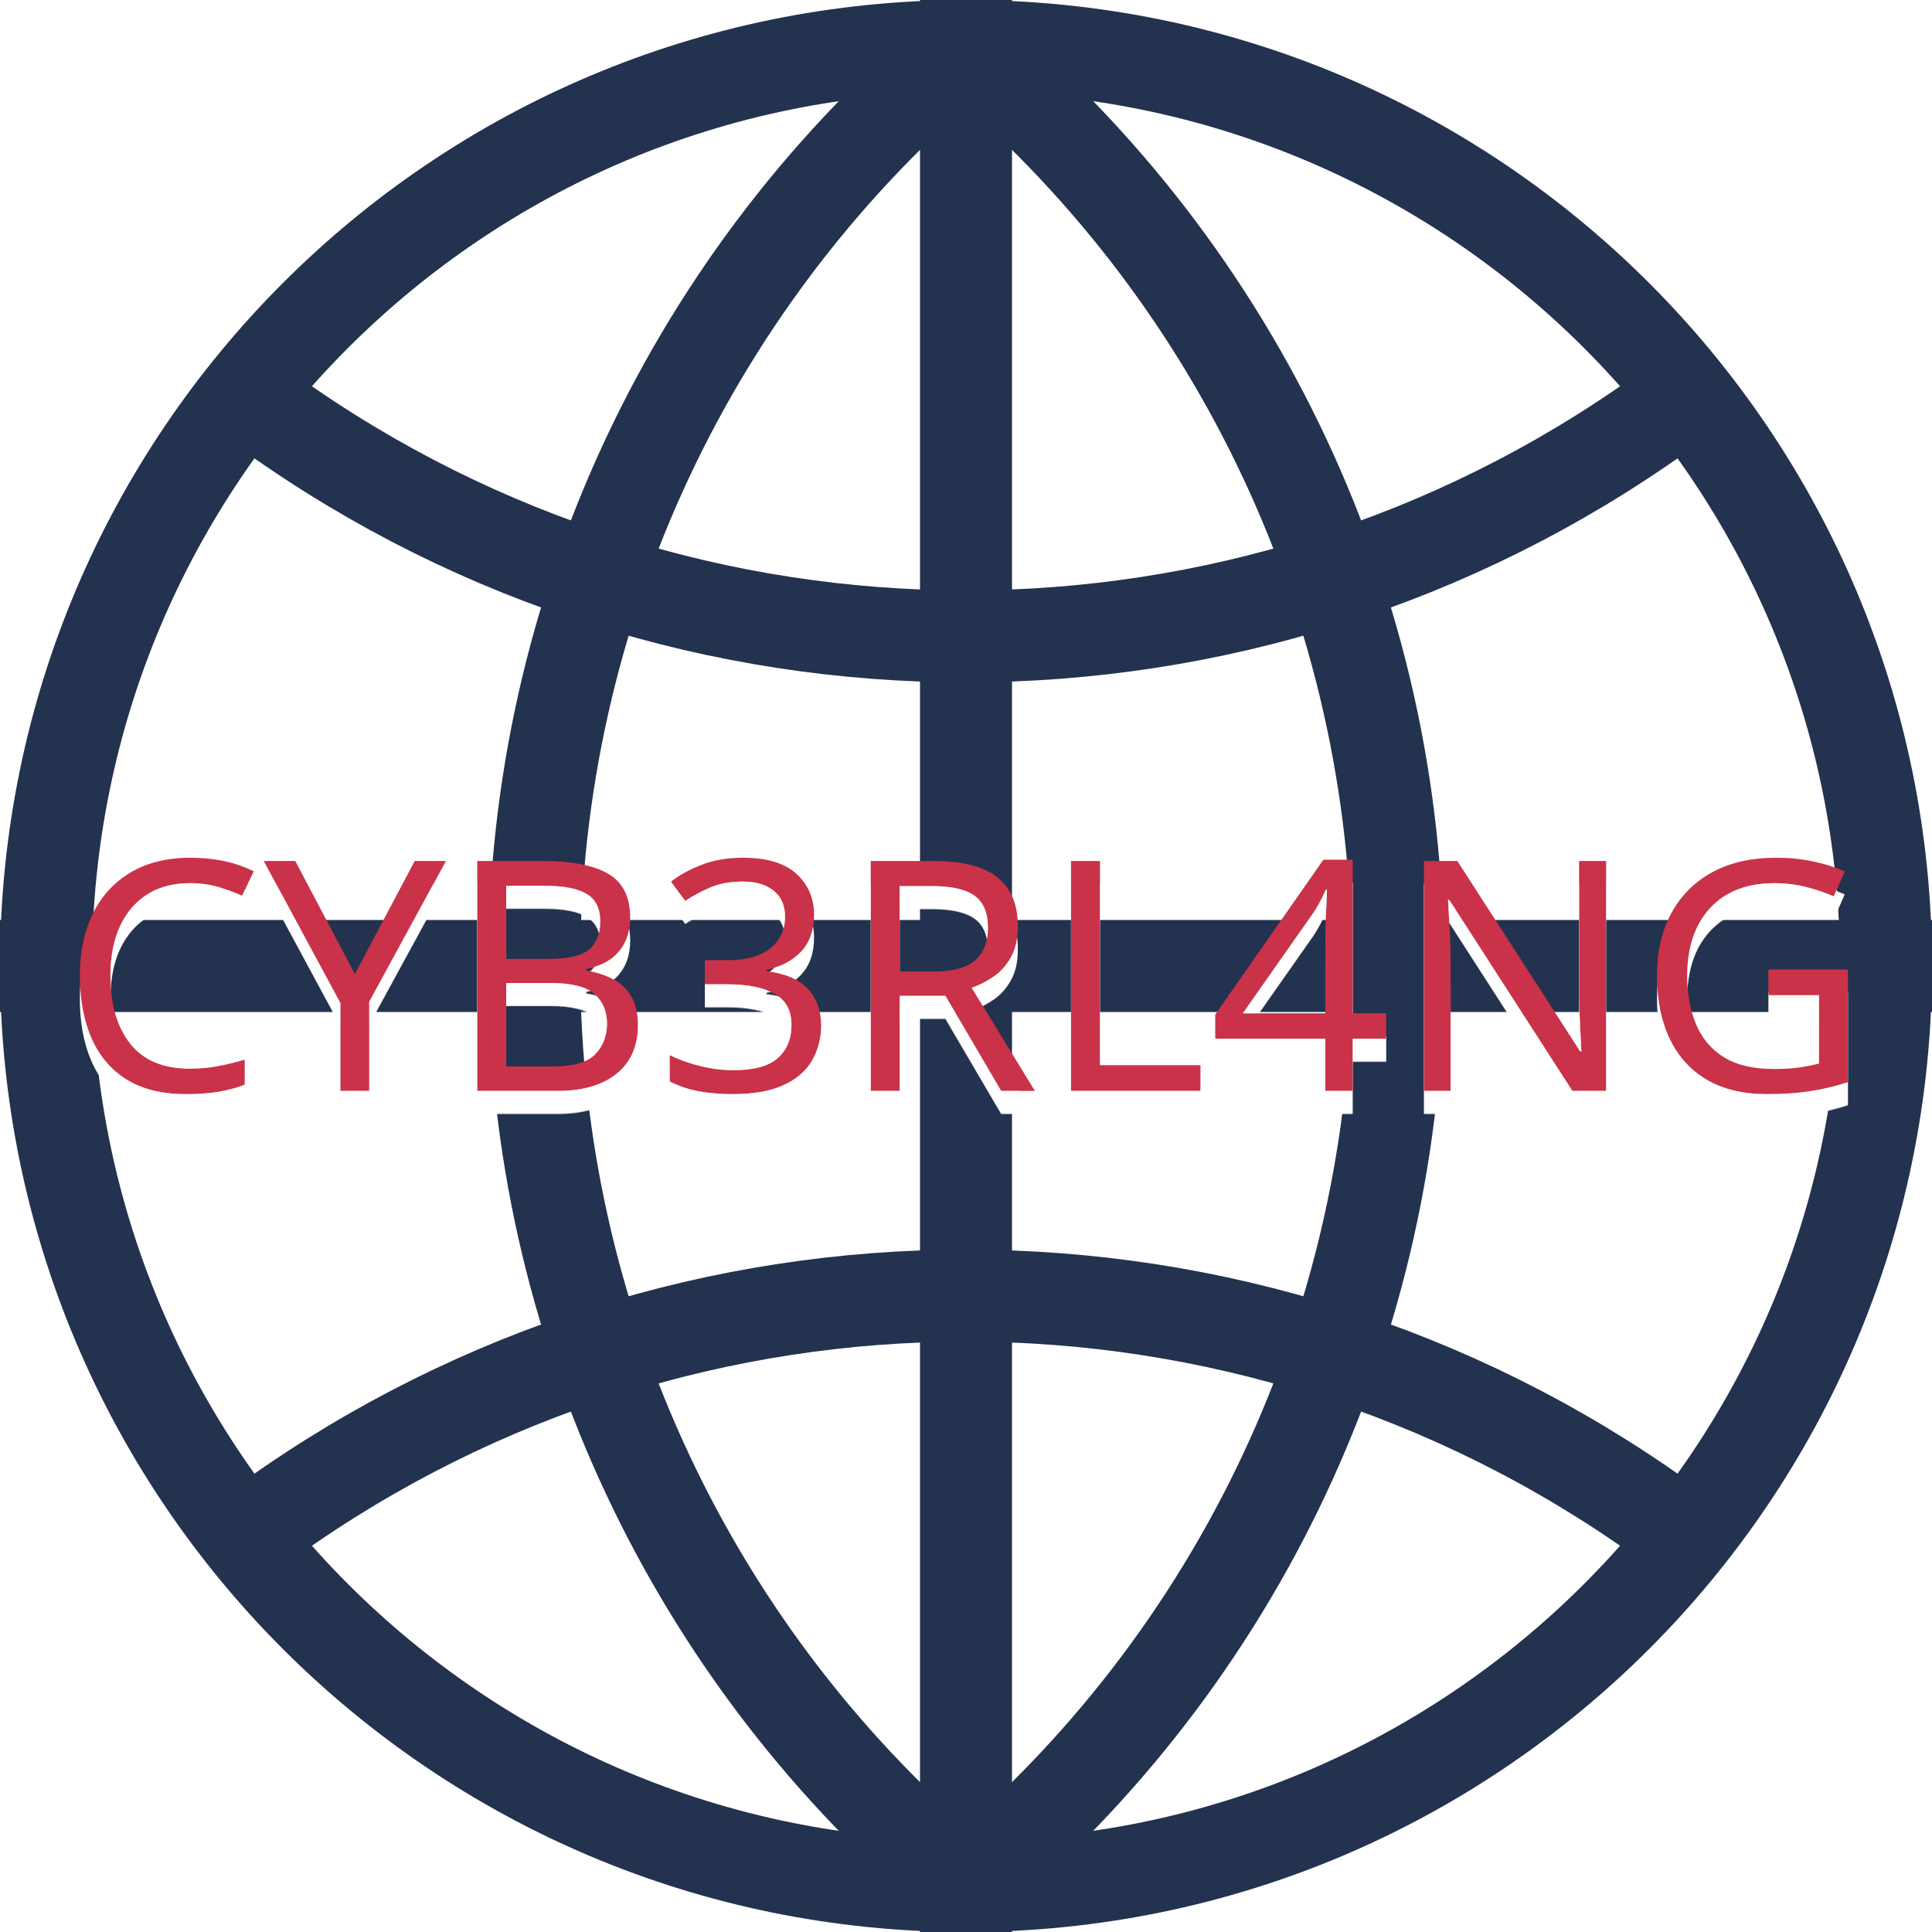
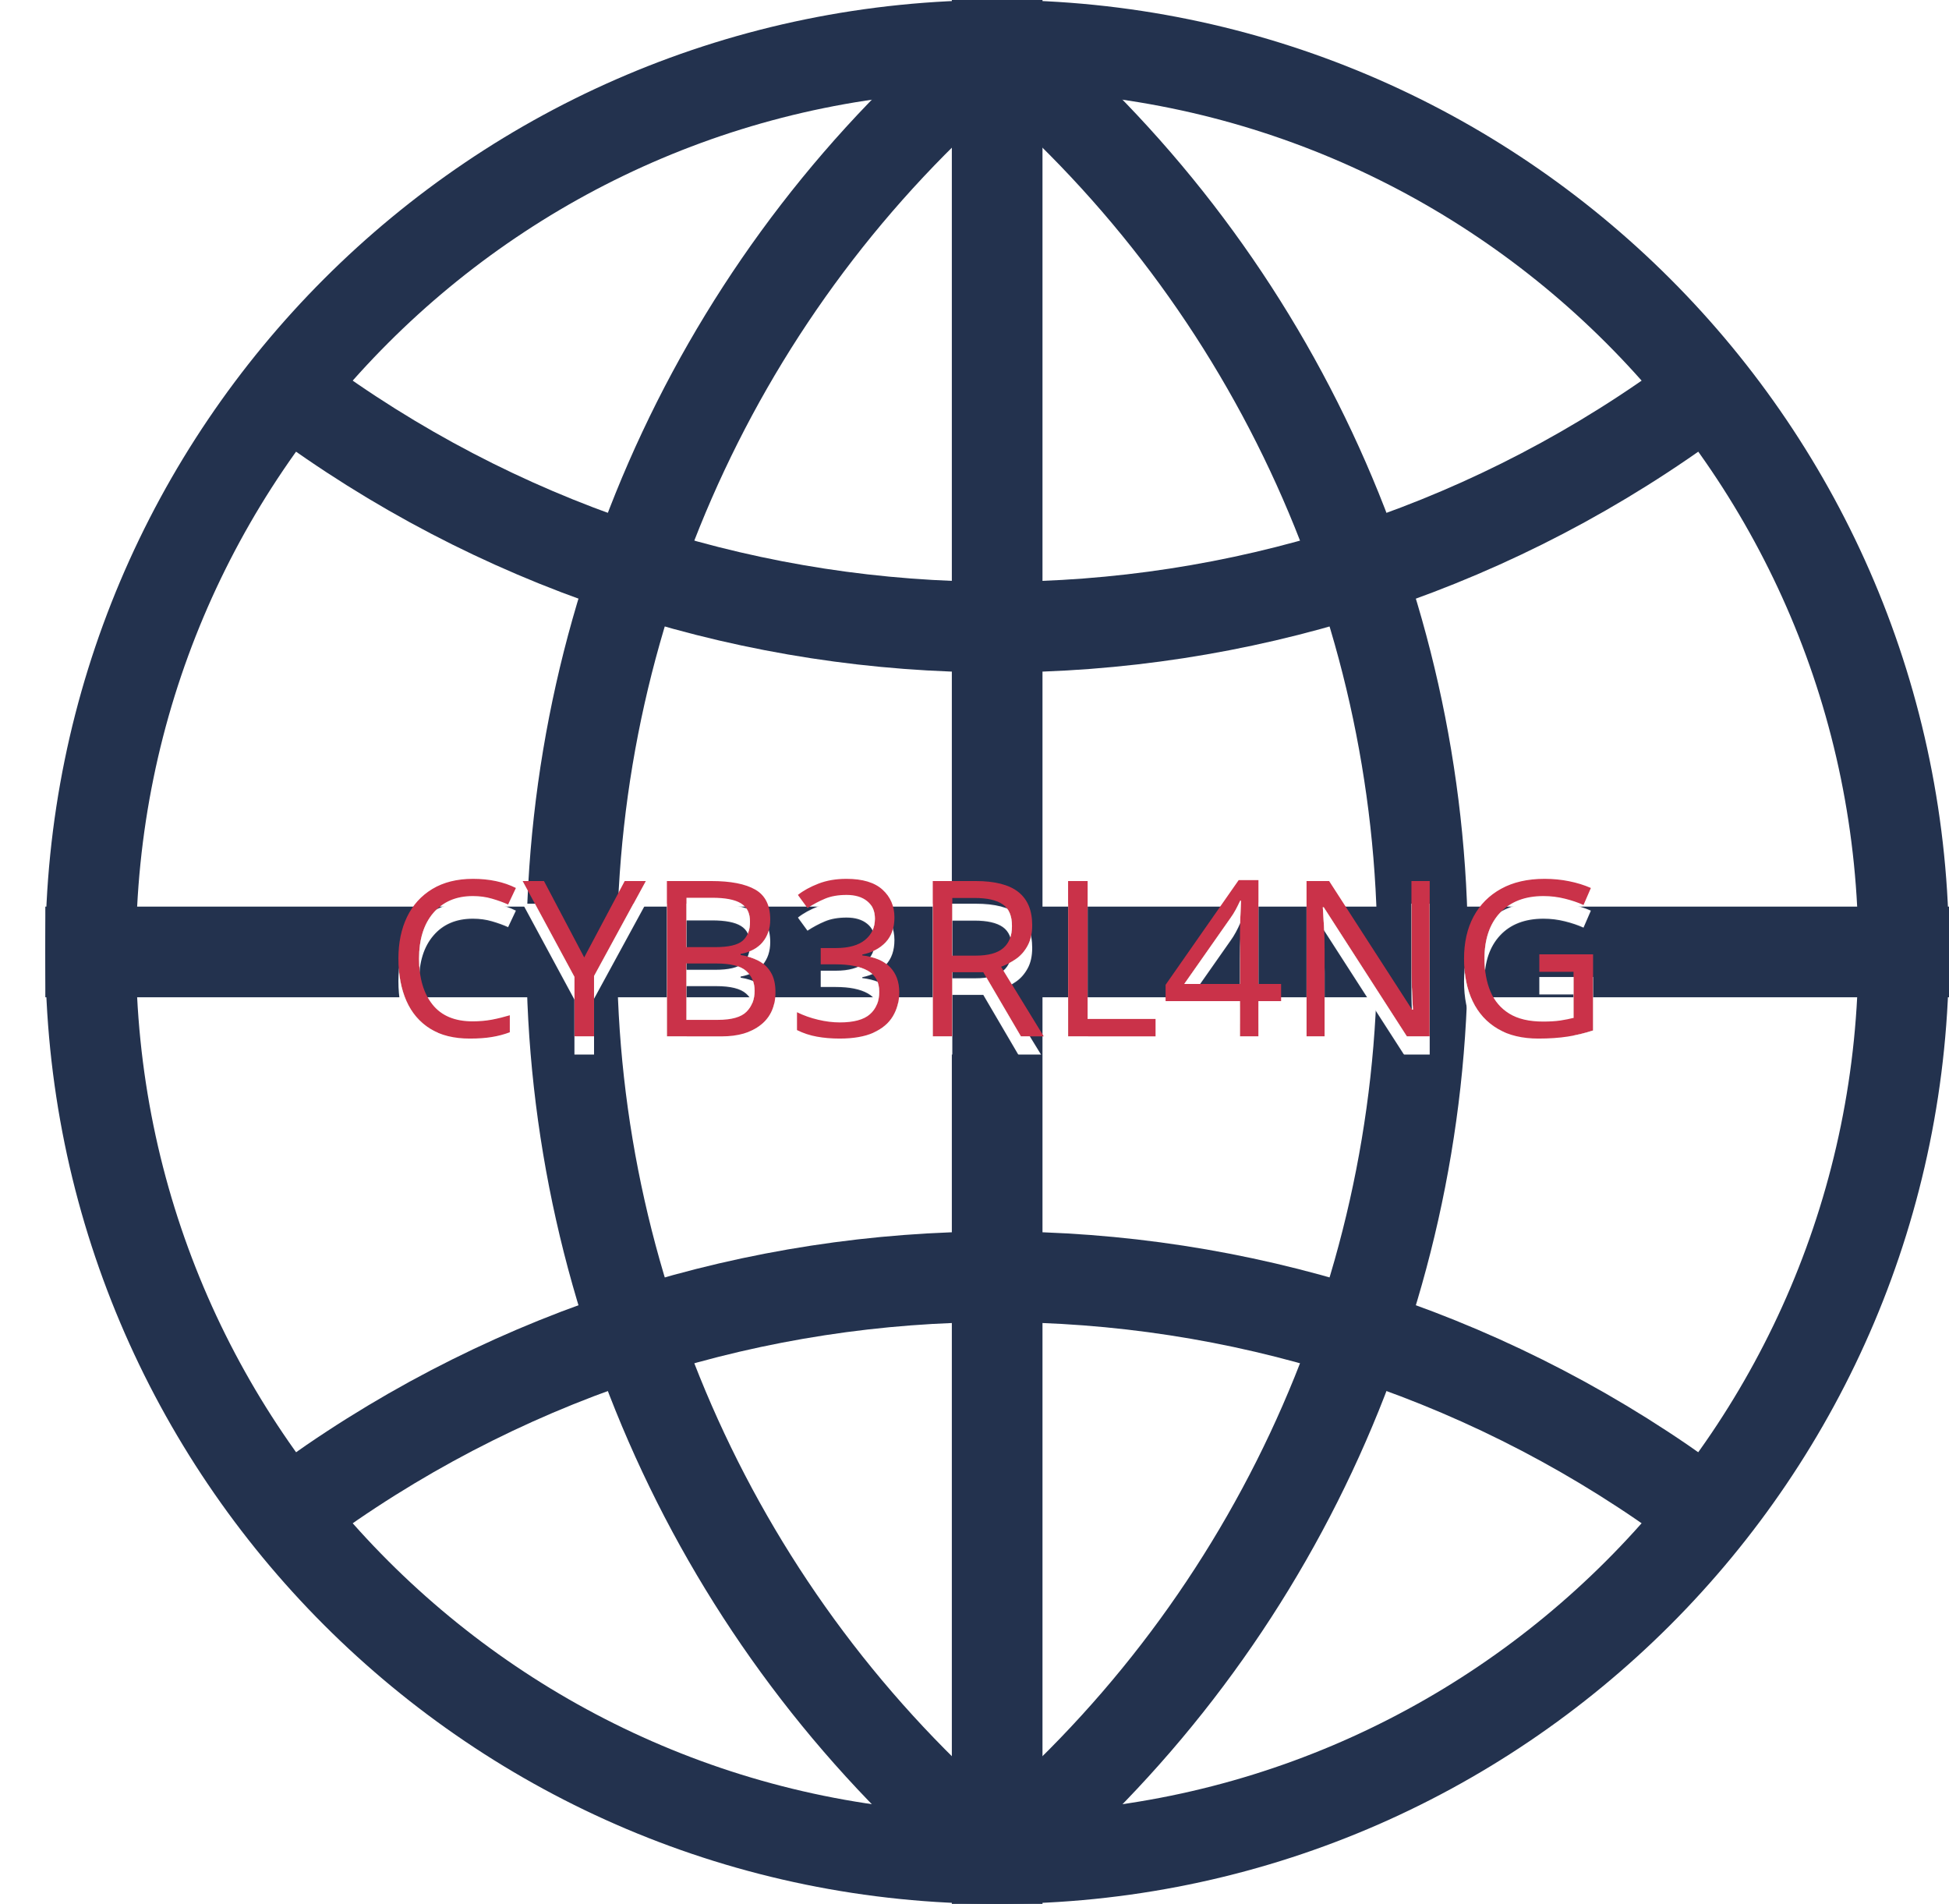
- <svg xmlns="http://www.w3.org/2000/svg" width="420" height="420">
+ <svg xmlns="http://www.w3.org/2000/svg" width="430" height="420">
  <defs>
    <style type="text/css">
      @font-face {
-         font-family: "PixeloidMono";
-         src: url("https://cyberlang.umd.edu/fonts/pixeloid/woff/PixeloidMono.woff");
-         src: url("https://cyberlang.umd.edu/fonts/pixeloid/woff/PixeloidMono.woff") format("woff"),
-           url("https://cyberlang.umd.edu/fonts/pixeloid/woff/PixeloidMono.woff2") format("woff2"),
-           url("https://cyberlang.umd.edu/fonts/pixeloid/otf/PixeloidMono.otf") format("opentype"),
-           url("https://cyberlang.umd.edu/fonts/pixeloid/ttf/PixeloidMono.ttf") format("truetype");
+         font-family: "SuperLegendBoy";
+         src: url("/fonts/super-legend-boy/woff/SuperLegendBoy.woff");
+         src: url("/fonts/super-legend-boy/woff/SuperLegendBoy.woff") format("woff"),
+           url("/fonts/super-legend-boy/woff/SuperLegendBoy.woff2") format("woff2"),
+           url("/fonts/super-legend-boy/otf/SuperLegendBoy.otf") format("opentype"),
+           url("/fonts/super-legend-boy/ttf/SuperLegendBoy.ttf") format("truetype");
      }
    </style>
    <filter id="text-shadow">
      <feDropShadow dx="-5" dy="0" stdDeviation="0" flood-color="#ffffff" flood-opacity="1.0" />
      <feDropShadow dx="5" dy="0" stdDeviation="0" flood-color="#ffffff" flood-opacity="1.0" />
      <feDropShadow dx="0" dy="-5" stdDeviation="0" flood-color="#ffffff" flood-opacity="1.0" />
      <feDropShadow dx="0" dy="5" stdDeviation="0" flood-color="#ffffff" flood-opacity="1.0" />
    </filter>
  </defs>
-   <g stroke="#23324e" stroke-width="20" fill="none">
+   <g stroke="#23324e" stroke-width="20" fill="none" transform="translate(10)">
    <ellipse cx="210" cy="210" rx="200" ry="200" />
    <path d="M 210 0 v 420" />
    <path d="M 0 210 h 420" />
    <path d="M 59,90 a 260,260 0 0,0 302,0" />
    <path d="M 361,330 a 260,260 0 0,0 -302,0" />
    <path d="M 210,10 a 260,260 0 0,0 0,400" />
    <path d="M 210,410 a 260,260 0 0,0 0,-400" />
  </g>
-   <text x="210" y="210" text-anchor="middle" dominant-baseline="central" fill="#ca3148" font-size="70" style="font-family: PixeloidMono; filter:url(#text-shadow);">
+   <text x="220" y="210" text-anchor="middle" dominant-baseline="central" fill="#ca3148" font-size="48" style="font-family: SuperLegendBoy; filter:url(#text-shadow);">
    CYB3RL4NG
  </text>
</svg>
